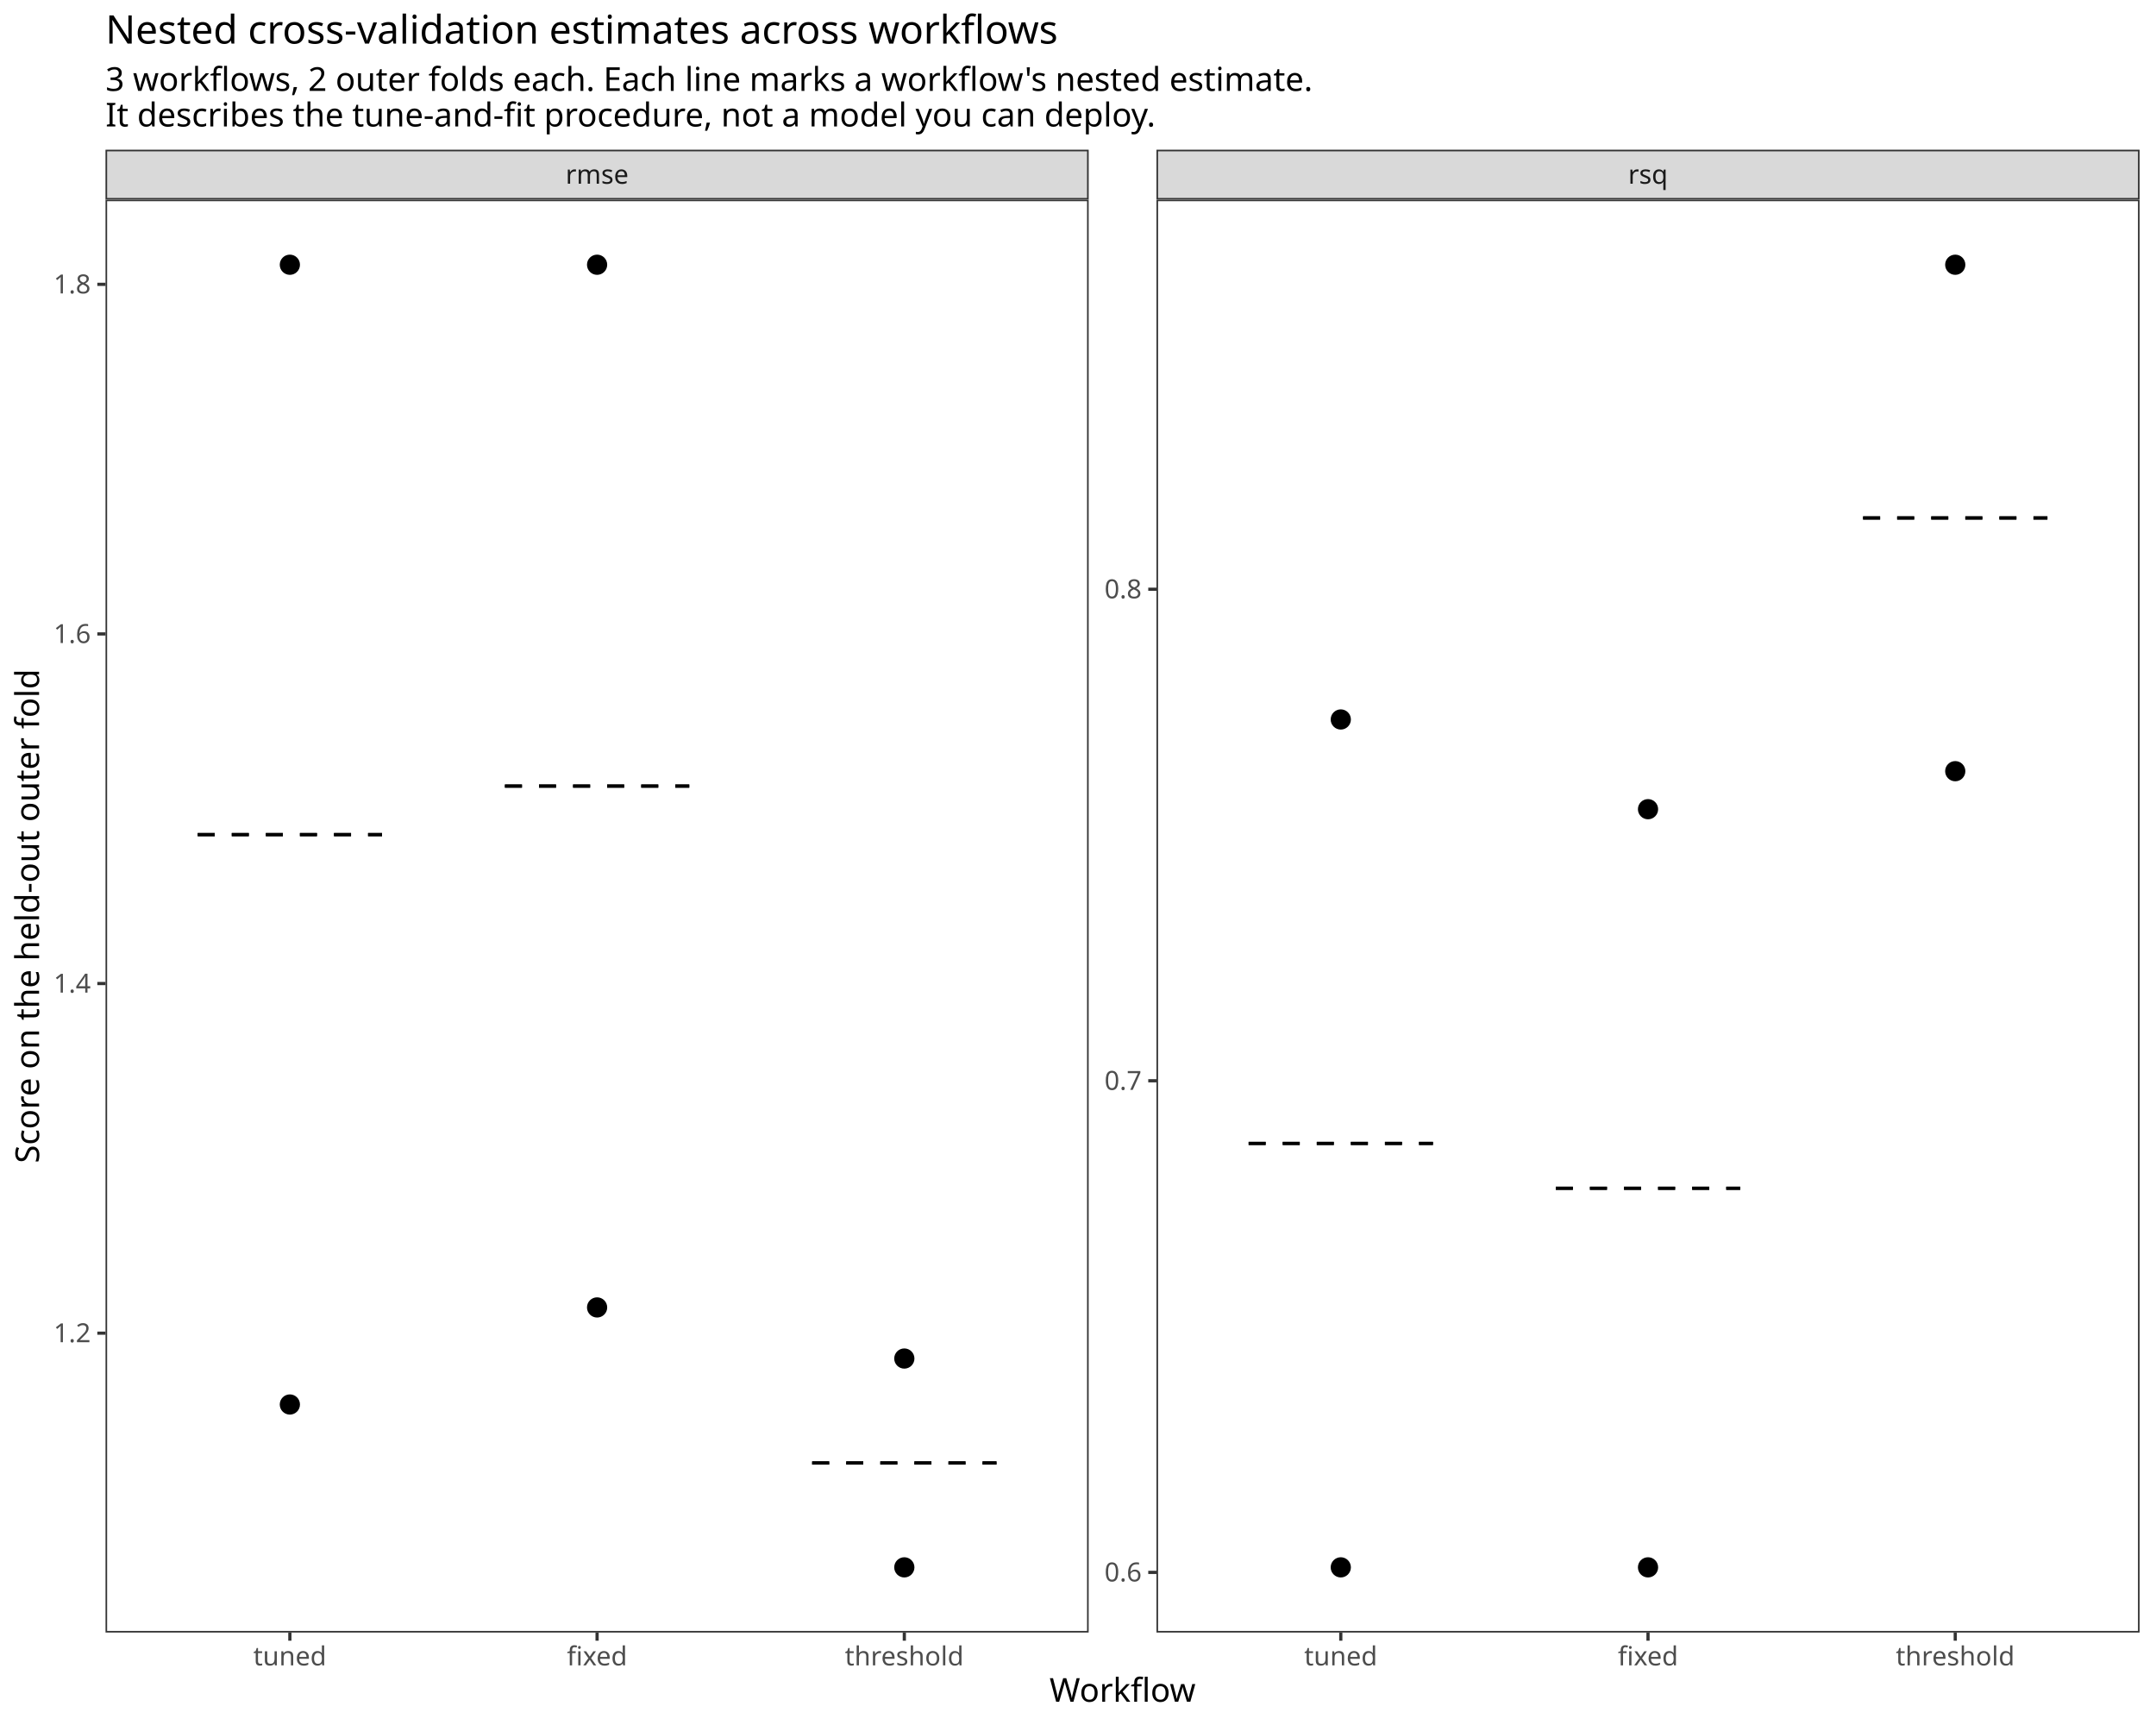
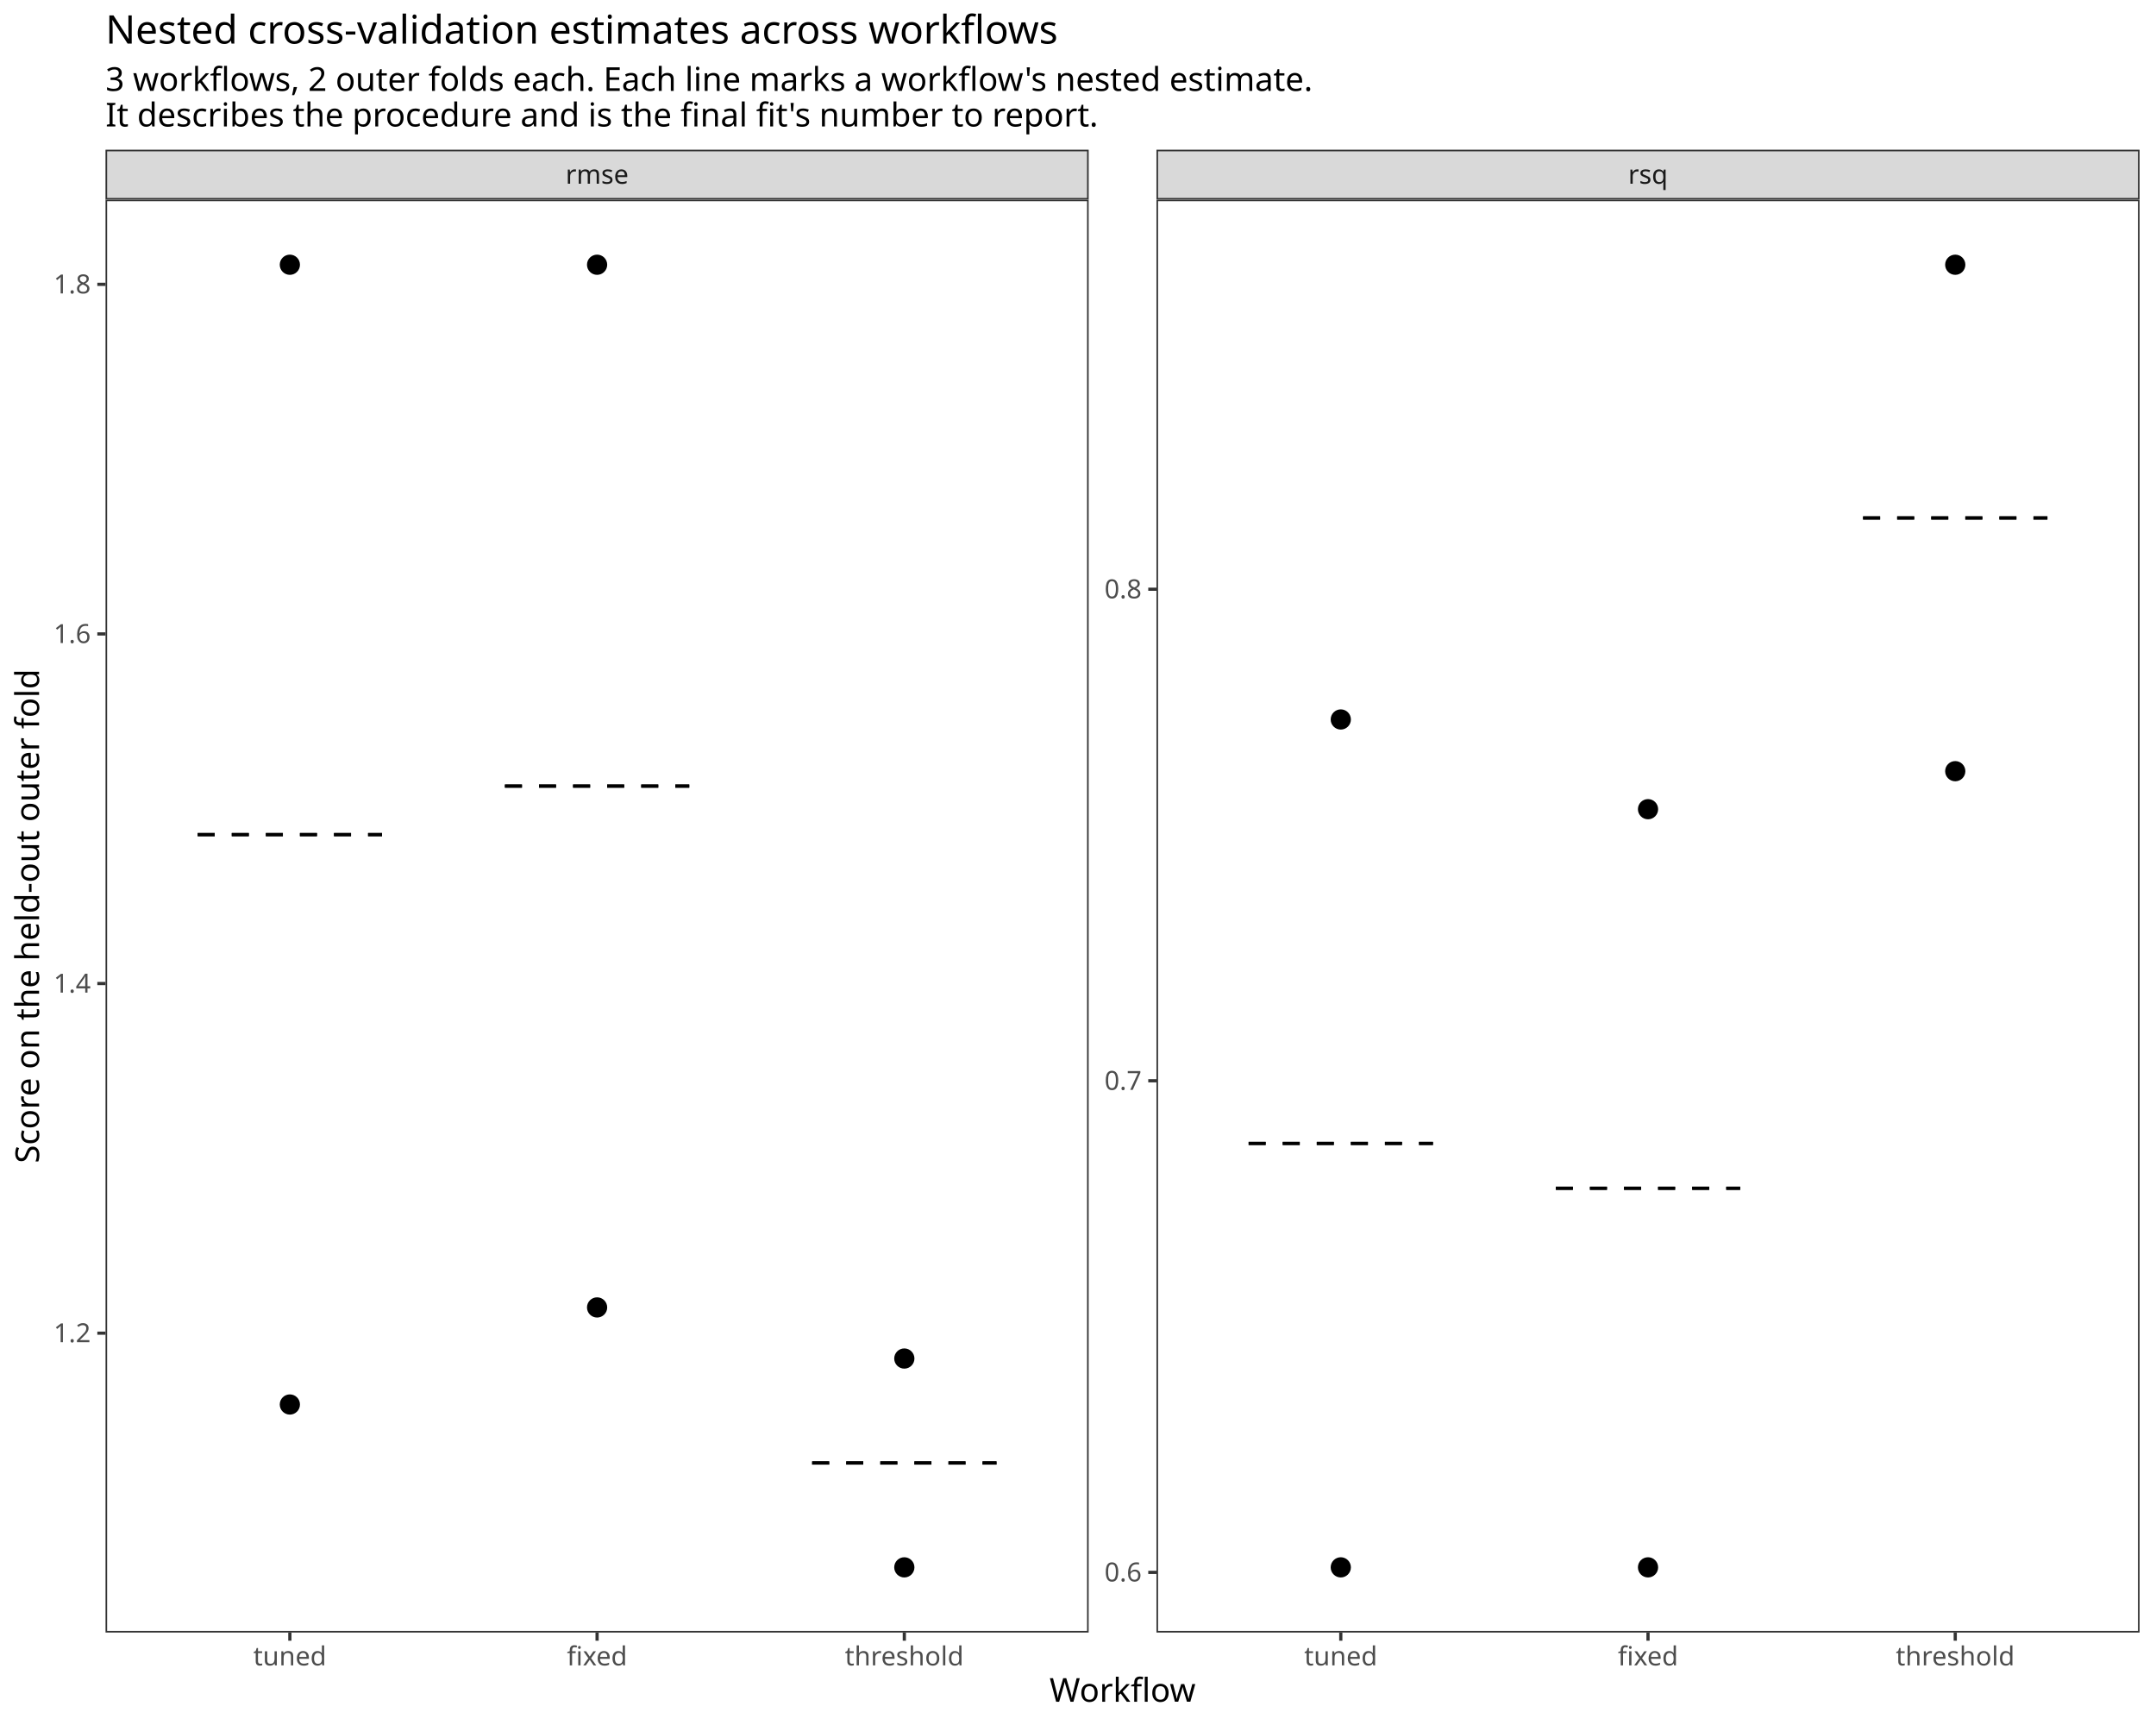
<svg xmlns="http://www.w3.org/2000/svg" class="svglite" data-engine-version="2.0" width="720.00pt" height="576.00pt" viewBox="0 0 720.00 576.00">
  <defs>
    <style type="text/css">
    .svglite line, .svglite polyline, .svglite polygon, .svglite path, .svglite rect, .svglite circle {
      fill: none;
      stroke: #000000;
      stroke-linecap: round;
      stroke-linejoin: round;
      stroke-miterlimit: 10.00;
    }
  </style>
  </defs>
  <rect width="100%" height="100%" style="stroke: none; fill: #FFFFFF;" />
  <defs>
    <clipPath id="cpMC4wMHw3MjAuMDB8MC4wMHw1NzYuMDA=">
      <rect x="0.00" y="0.00" width="720.00" height="576.00" />
    </clipPath>
  </defs>
  <g clip-path="url(#cpMC4wMHw3MjAuMDB8MC4wMHw1NzYuMDA=)">
    <rect x="0.00" y="0.00" width="720.00" height="576.00" style="stroke-width: 1.07; stroke: #FFFFFF; fill: #FFFFFF;" />
  </g>
  <defs>
    <clipPath id="cpMzUuMjR8MzYzLjU2fDY2LjY1fDU0NS4xMQ==">
      <rect x="35.24" y="66.65" width="328.32" height="478.47" />
    </clipPath>
  </defs>
  <g clip-path="url(#cpMzUuMjR8MzYzLjU2fDY2LjY1fDU0NS4xMQ==)">
    <rect x="35.24" y="66.65" width="328.32" height="478.47" style="stroke-width: 1.07; stroke: none; fill: #FFFFFF;" />
    <polyline points="66.02,278.69 127.58,278.69 " style="stroke-width: 1.07; stroke-dasharray: 5.69,5.69; stroke-linecap: butt;" />
    <polyline points="96.80,278.69 96.80,278.69 " style="stroke-width: 1.07; stroke-dasharray: 5.69,5.69; stroke-linecap: butt;" />
    <polyline points="66.02,278.69 127.58,278.69 " style="stroke-width: 1.07; stroke-dasharray: 5.69,5.69; stroke-linecap: butt;" />
    <polyline points="168.62,262.48 230.18,262.48 " style="stroke-width: 1.07; stroke-dasharray: 5.69,5.69; stroke-linecap: butt;" />
    <polyline points="199.40,262.48 199.40,262.48 " style="stroke-width: 1.07; stroke-dasharray: 5.69,5.69; stroke-linecap: butt;" />
    <polyline points="168.62,262.48 230.18,262.48 " style="stroke-width: 1.07; stroke-dasharray: 5.69,5.69; stroke-linecap: butt;" />
    <polyline points="271.22,488.50 332.78,488.50 " style="stroke-width: 1.07; stroke-dasharray: 5.69,5.69; stroke-linecap: butt;" />
    <polyline points="302.00,488.50 302.00,488.50 " style="stroke-width: 1.07; stroke-dasharray: 5.69,5.69; stroke-linecap: butt;" />
    <polyline points="271.22,488.50 332.78,488.50 " style="stroke-width: 1.07; stroke-dasharray: 5.69,5.69; stroke-linecap: butt;" />
    <circle cx="96.80" cy="468.98" r="3.02" style="stroke-width: 0.71; fill: #000000;" />
    <circle cx="96.80" cy="88.40" r="3.02" style="stroke-width: 0.71; fill: #000000;" />
    <circle cx="199.40" cy="436.57" r="3.02" style="stroke-width: 0.71; fill: #000000;" />
    <circle cx="199.40" cy="88.40" r="3.02" style="stroke-width: 0.71; fill: #000000;" />
    <circle cx="302.00" cy="453.63" r="3.02" style="stroke-width: 0.71; fill: #000000;" />
    <circle cx="302.00" cy="523.36" r="3.02" style="stroke-width: 0.71; fill: #000000;" />
    <rect x="35.24" y="66.65" width="328.32" height="478.47" style="stroke-width: 1.07; stroke: #333333;" />
  </g>
  <g clip-path="url(#cpMC4wMHw3MjAuMDB8MC4wMHw1NzYuMDA=)">
</g>
  <defs>
    <clipPath id="cpMzg2LjIwfDcxNC41Mnw2Ni42NXw1NDUuMTE=">
      <rect x="386.20" y="66.65" width="328.32" height="478.47" />
    </clipPath>
  </defs>
  <g clip-path="url(#cpMzg2LjIwfDcxNC41Mnw2Ni42NXw1NDUuMTE=)">
    <rect x="386.20" y="66.65" width="328.32" height="478.47" style="stroke-width: 1.07; stroke: none; fill: #FFFFFF;" />
    <polyline points="416.98,381.80 478.54,381.80 " style="stroke-width: 1.07; stroke-dasharray: 5.69,5.69; stroke-linecap: butt;" />
    <polyline points="447.76,381.80 447.76,381.80 " style="stroke-width: 1.07; stroke-dasharray: 5.69,5.69; stroke-linecap: butt;" />
    <polyline points="416.98,381.80 478.54,381.80 " style="stroke-width: 1.07; stroke-dasharray: 5.69,5.69; stroke-linecap: butt;" />
    <polyline points="519.58,396.78 581.14,396.78 " style="stroke-width: 1.07; stroke-dasharray: 5.69,5.69; stroke-linecap: butt;" />
    <polyline points="550.36,396.78 550.36,396.78 " style="stroke-width: 1.07; stroke-dasharray: 5.69,5.69; stroke-linecap: butt;" />
    <polyline points="519.58,396.78 581.14,396.78 " style="stroke-width: 1.07; stroke-dasharray: 5.69,5.69; stroke-linecap: butt;" />
    <polyline points="622.18,172.95 683.74,172.95 " style="stroke-width: 1.07; stroke-dasharray: 5.69,5.69; stroke-linecap: butt;" />
    <polyline points="652.96,172.95 652.96,172.95 " style="stroke-width: 1.07; stroke-dasharray: 5.69,5.69; stroke-linecap: butt;" />
    <polyline points="622.18,172.95 683.74,172.95 " style="stroke-width: 1.07; stroke-dasharray: 5.69,5.69; stroke-linecap: butt;" />
    <circle cx="447.76" cy="240.24" r="3.02" style="stroke-width: 0.71; fill: #000000;" />
    <circle cx="447.76" cy="523.36" r="3.02" style="stroke-width: 0.71; fill: #000000;" />
    <circle cx="550.36" cy="270.20" r="3.02" style="stroke-width: 0.71; fill: #000000;" />
    <circle cx="550.36" cy="523.36" r="3.02" style="stroke-width: 0.71; fill: #000000;" />
    <circle cx="652.96" cy="257.51" r="3.02" style="stroke-width: 0.71; fill: #000000;" />
    <circle cx="652.96" cy="88.40" r="3.02" style="stroke-width: 0.71; fill: #000000;" />
    <rect x="386.20" y="66.65" width="328.32" height="478.47" style="stroke-width: 1.07; stroke: #333333;" />
  </g>
  <g clip-path="url(#cpMC4wMHw3MjAuMDB8MC4wMHw1NzYuMDA=)">
</g>
  <defs>
    <clipPath id="cpMzUuMjR8MzYzLjU2fDUwLjAwfDY2LjY1">
      <rect x="35.24" y="50.00" width="328.32" height="16.65" />
    </clipPath>
  </defs>
  <g clip-path="url(#cpMzUuMjR8MzYzLjU2fDUwLjAwfDY2LjY1)">
    <rect x="35.24" y="50.00" width="328.32" height="16.65" style="stroke-width: 1.07; stroke: #333333; fill: #D9D9D9;" />
    <text x="199.40" y="61.35" text-anchor="middle" style="font-size: 8.80px; fill: #1A1A1A; font-family: sans;" textLength="19.56px" lengthAdjust="spacingAndGlyphs">rmse</text>
  </g>
  <g clip-path="url(#cpMC4wMHw3MjAuMDB8MC4wMHw1NzYuMDA=)">
</g>
  <defs>
    <clipPath id="cpMzg2LjIwfDcxNC41Mnw1MC4wMHw2Ni42NQ==">
      <rect x="386.20" y="50.00" width="328.32" height="16.65" />
    </clipPath>
  </defs>
  <g clip-path="url(#cpMzg2LjIwfDcxNC41Mnw1MC4wMHw2Ni42NQ==)">
    <rect x="386.20" y="50.00" width="328.32" height="16.65" style="stroke-width: 1.07; stroke: #333333; fill: #D9D9D9;" />
    <text x="550.36" y="61.35" text-anchor="middle" style="font-size: 8.80px; fill: #1A1A1A; font-family: sans;" textLength="12.23px" lengthAdjust="spacingAndGlyphs">rsq</text>
  </g>
  <g clip-path="url(#cpMC4wMHw3MjAuMDB8MC4wMHw1NzYuMDA=)">
    <polyline points="96.80,547.85 96.80,545.11 " style="stroke-width: 1.07; stroke: #333333; stroke-linecap: butt;" />
    <polyline points="199.40,547.85 199.40,545.11 " style="stroke-width: 1.07; stroke: #333333; stroke-linecap: butt;" />
    <polyline points="302.00,547.85 302.00,545.11 " style="stroke-width: 1.07; stroke: #333333; stroke-linecap: butt;" />
    <text x="96.80" y="556.10" text-anchor="middle" style="font-size: 8.80px; fill: #4D4D4D; font-family: sans;" textLength="22.02px" lengthAdjust="spacingAndGlyphs">tuned</text>
    <text x="199.40" y="556.10" text-anchor="middle" style="font-size: 8.80px; fill: #4D4D4D; font-family: sans;" textLength="18.59px" lengthAdjust="spacingAndGlyphs">fixed</text>
    <text x="302.00" y="556.10" text-anchor="middle" style="font-size: 8.80px; fill: #4D4D4D; font-family: sans;" textLength="36.20px" lengthAdjust="spacingAndGlyphs">threshold</text>
    <polyline points="447.76,547.85 447.76,545.11 " style="stroke-width: 1.07; stroke: #333333; stroke-linecap: butt;" />
    <polyline points="550.36,547.85 550.36,545.11 " style="stroke-width: 1.07; stroke: #333333; stroke-linecap: butt;" />
    <polyline points="652.96,547.85 652.96,545.11 " style="stroke-width: 1.07; stroke: #333333; stroke-linecap: butt;" />
    <text x="447.76" y="556.10" text-anchor="middle" style="font-size: 8.80px; fill: #4D4D4D; font-family: sans;" textLength="22.02px" lengthAdjust="spacingAndGlyphs">tuned</text>
    <text x="550.36" y="556.10" text-anchor="middle" style="font-size: 8.80px; fill: #4D4D4D; font-family: sans;" textLength="18.59px" lengthAdjust="spacingAndGlyphs">fixed</text>
    <text x="652.96" y="556.10" text-anchor="middle" style="font-size: 8.80px; fill: #4D4D4D; font-family: sans;" textLength="36.20px" lengthAdjust="spacingAndGlyphs">threshold</text>
    <text x="381.27" y="528.06" text-anchor="end" style="font-size: 8.80px; fill: #4D4D4D; font-family: sans;" textLength="12.23px" lengthAdjust="spacingAndGlyphs">0.6</text>
    <text x="381.27" y="363.92" text-anchor="end" style="font-size: 8.80px; fill: #4D4D4D; font-family: sans;" textLength="12.23px" lengthAdjust="spacingAndGlyphs">0.7</text>
    <text x="381.27" y="199.78" text-anchor="end" style="font-size: 8.80px; fill: #4D4D4D; font-family: sans;" textLength="12.23px" lengthAdjust="spacingAndGlyphs">0.8</text>
    <polyline points="383.46,525.04 386.20,525.04 " style="stroke-width: 1.07; stroke: #333333; stroke-linecap: butt;" />
    <polyline points="383.46,360.89 386.20,360.89 " style="stroke-width: 1.07; stroke: #333333; stroke-linecap: butt;" />
    <polyline points="383.46,196.75 386.20,196.75 " style="stroke-width: 1.07; stroke: #333333; stroke-linecap: butt;" />
    <text x="30.31" y="448.19" text-anchor="end" style="font-size: 8.80px; fill: #4D4D4D; font-family: sans;" textLength="12.23px" lengthAdjust="spacingAndGlyphs">1.2</text>
    <text x="30.31" y="331.45" text-anchor="end" style="font-size: 8.80px; fill: #4D4D4D; font-family: sans;" textLength="12.23px" lengthAdjust="spacingAndGlyphs">1.4</text>
    <text x="30.31" y="214.71" text-anchor="end" style="font-size: 8.80px; fill: #4D4D4D; font-family: sans;" textLength="12.23px" lengthAdjust="spacingAndGlyphs">1.6</text>
    <text x="30.31" y="97.97" text-anchor="end" style="font-size: 8.80px; fill: #4D4D4D; font-family: sans;" textLength="12.23px" lengthAdjust="spacingAndGlyphs">1.8</text>
    <polyline points="32.50,445.16 35.24,445.16 " style="stroke-width: 1.07; stroke: #333333; stroke-linecap: butt;" />
    <polyline points="32.50,328.42 35.24,328.42 " style="stroke-width: 1.07; stroke: #333333; stroke-linecap: butt;" />
    <polyline points="32.50,211.68 35.24,211.68 " style="stroke-width: 1.07; stroke: #333333; stroke-linecap: butt;" />
    <polyline points="32.50,94.94 35.24,94.94 " style="stroke-width: 1.07; stroke: #333333; stroke-linecap: butt;" />
    <text x="374.88" y="568.24" text-anchor="middle" style="font-size: 11.00px; font-family: sans;" textLength="45.23px" lengthAdjust="spacingAndGlyphs">Workflow</text>
    <text transform="translate(13.05,305.88) rotate(-90)" text-anchor="middle" style="font-size: 11.00px; font-family: sans;" textLength="154.11px" lengthAdjust="spacingAndGlyphs">Score on the held-out outer fold</text>
    <text x="35.24" y="30.35" style="font-size: 11.00px; font-family: sans;" textLength="381.83px" lengthAdjust="spacingAndGlyphs">3 workflows, 2 outer folds each. Each line marks a workflow's nested estimate.</text>
-     <text x="35.24" y="42.23" style="font-size: 11.00px; font-family: sans;" textLength="329.62px" lengthAdjust="spacingAndGlyphs">It describes the tune-and-fit procedure, not a model you can deploy.</text>
+     <text x="35.24" y="42.23" style="font-size: 11.00px; font-family: sans;" textLength="307.84px" lengthAdjust="spacingAndGlyphs">It describes the procedure and is the final fit's number to report.</text>
    <text x="35.24" y="14.56" style="font-size: 13.20px; font-family: sans;" textLength="301.58px" lengthAdjust="spacingAndGlyphs">Nested cross-validation estimates across workflows</text>
  </g>
</svg>
